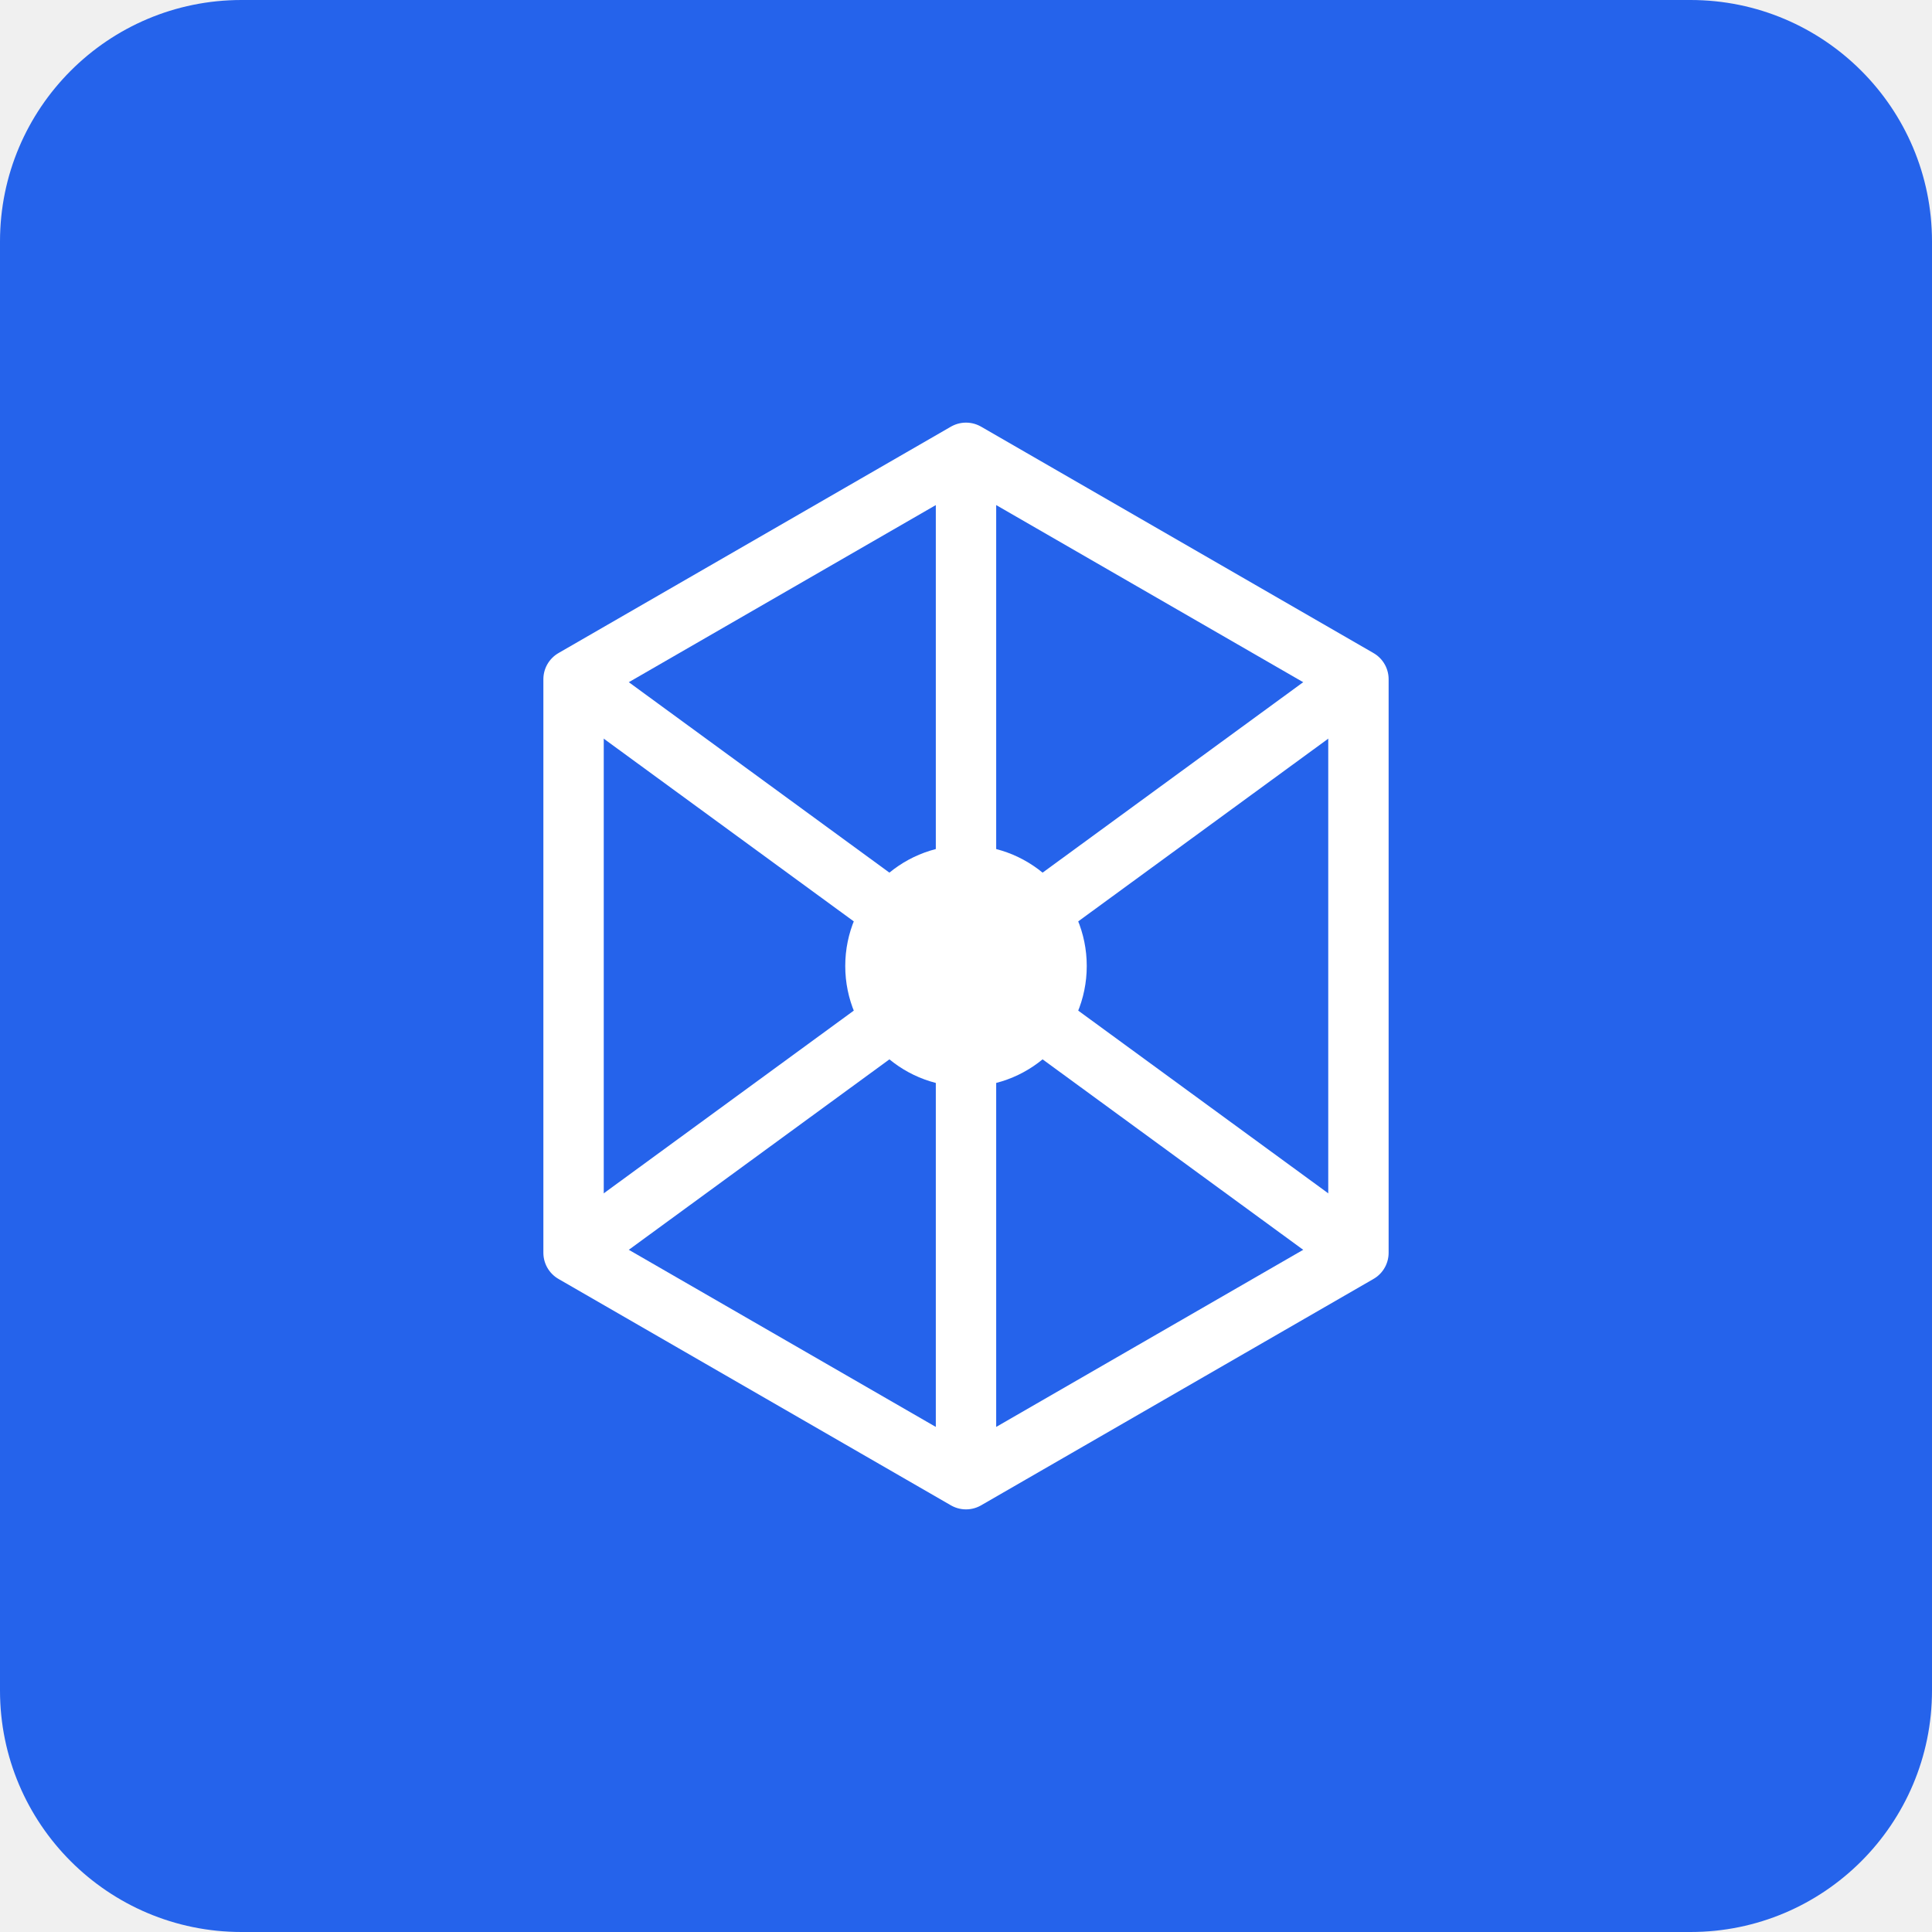
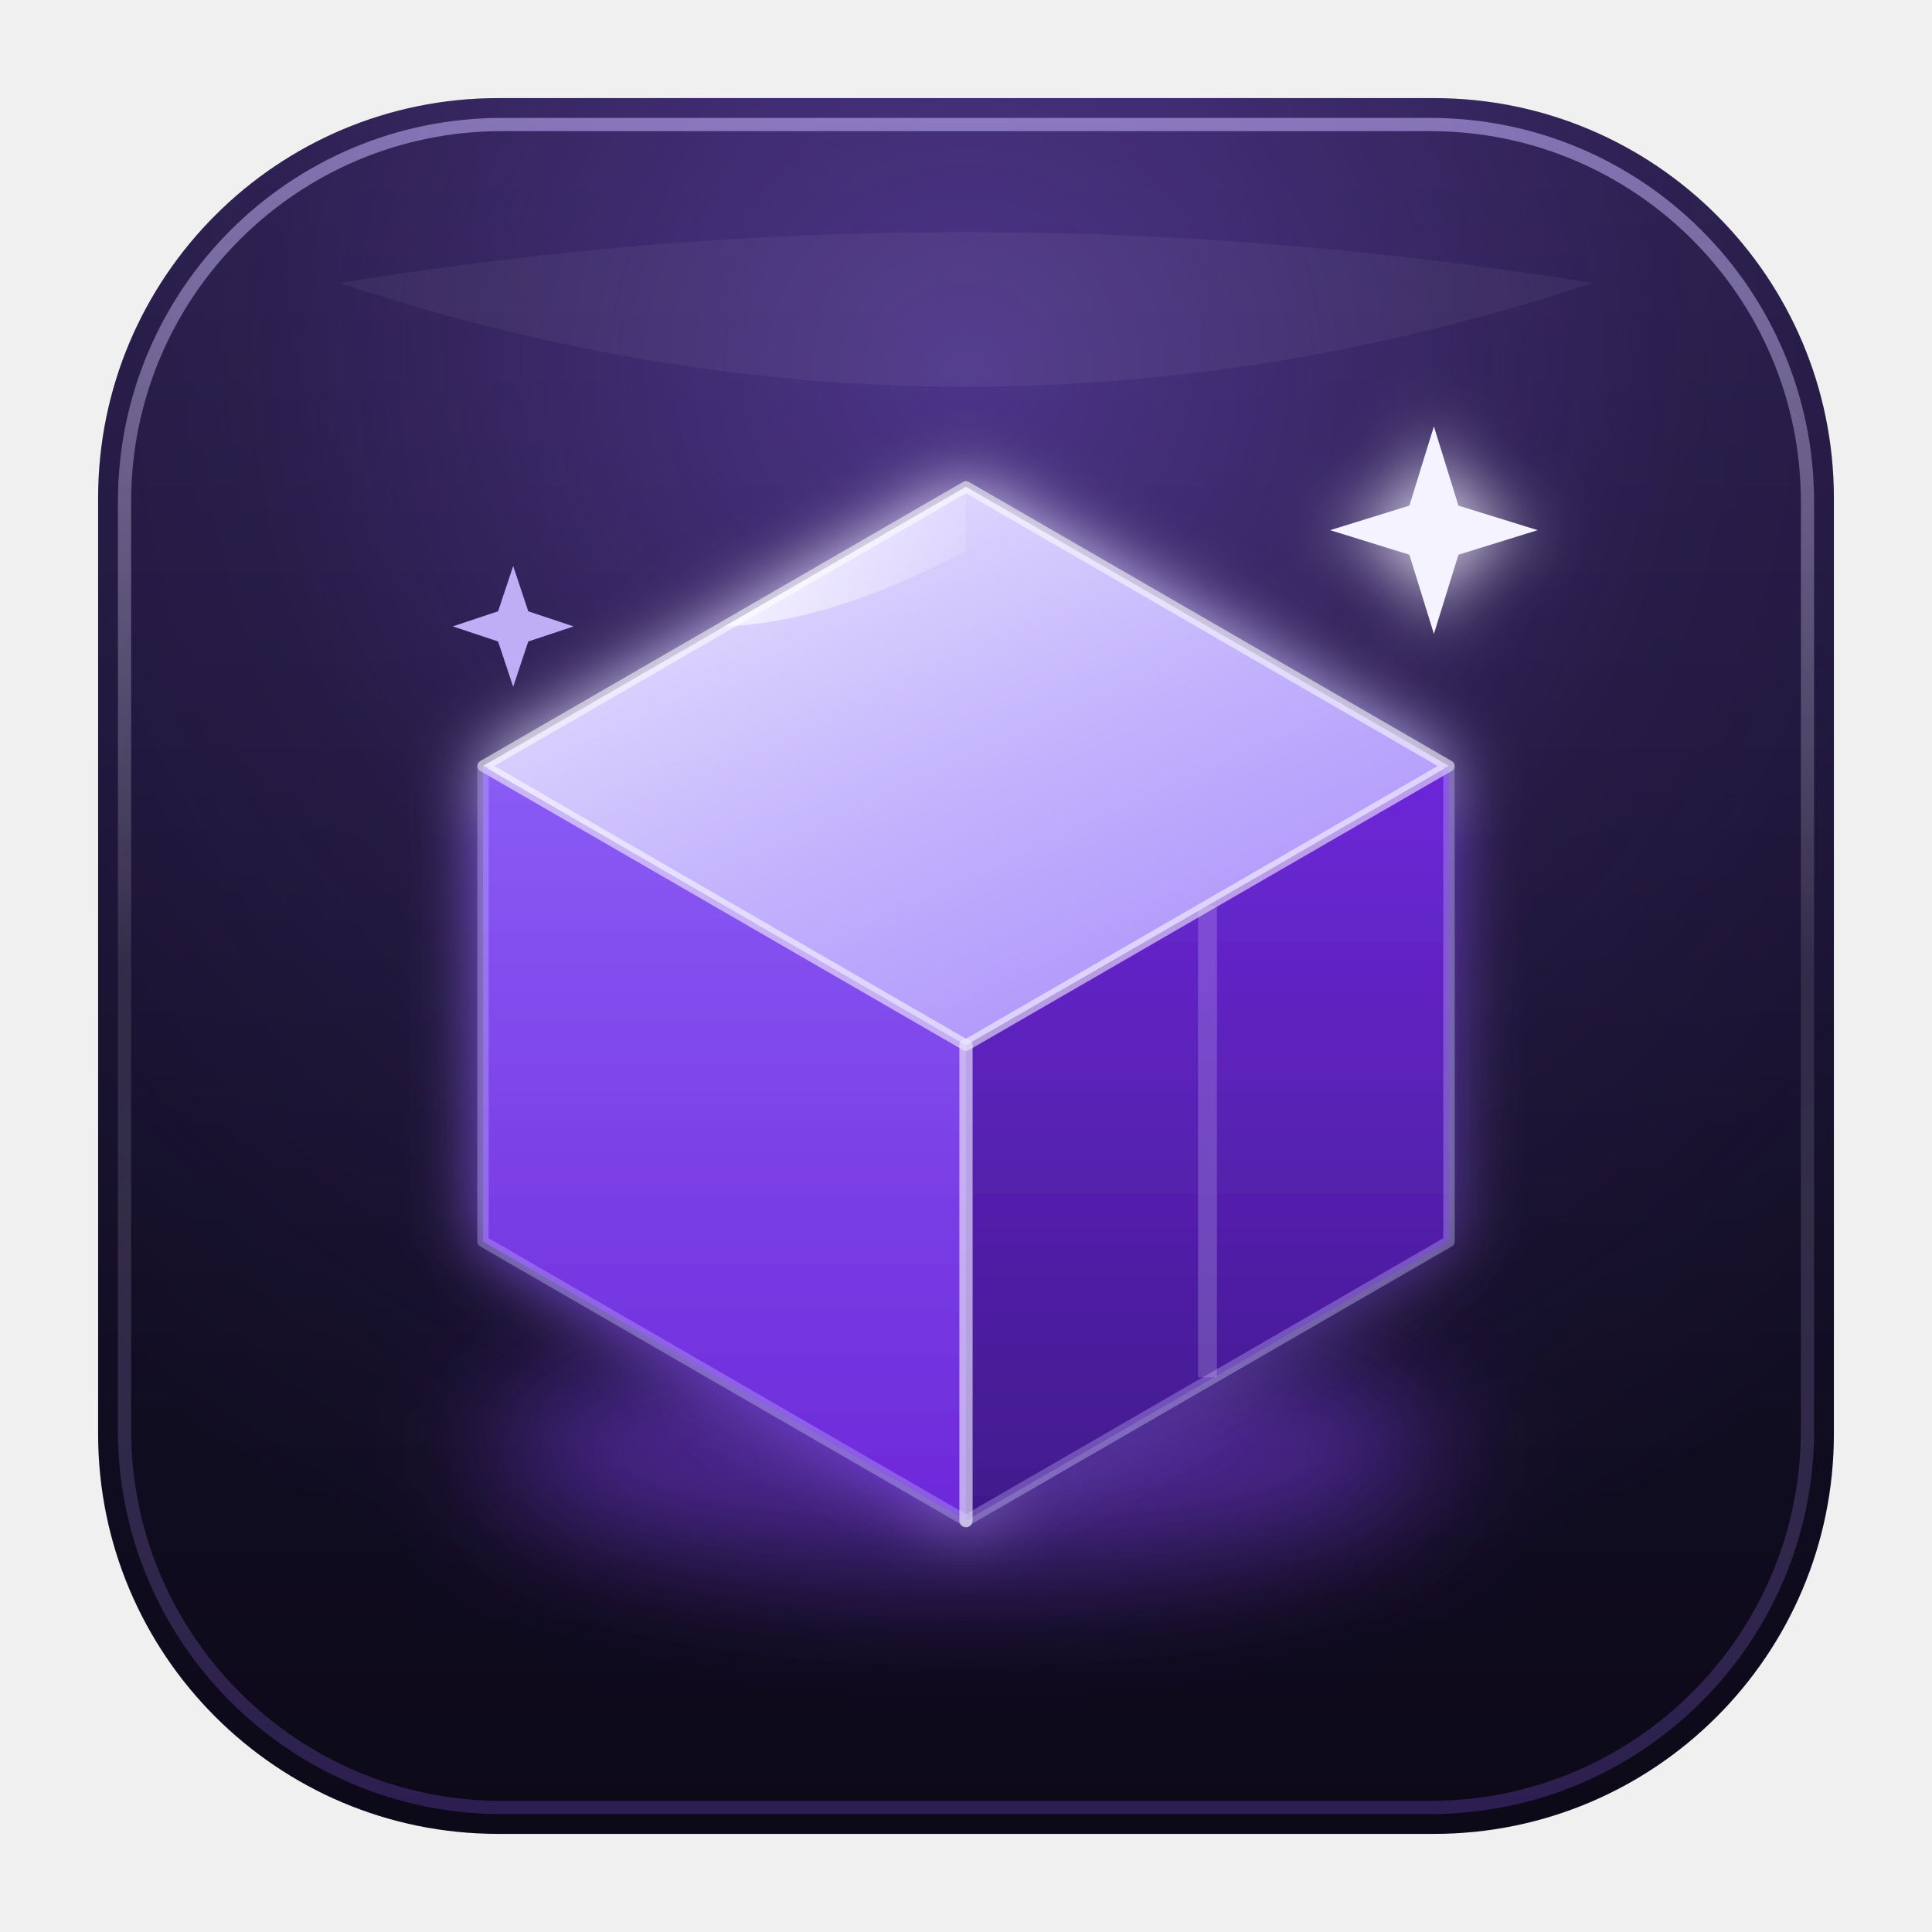
- <svg xmlns="http://www.w3.org/2000/svg" viewBox="0 0 128 128" fill="none">
-   <rect width="128" height="128" rx="16" fill="#2563EB" />
-   <path d="M90 45L64 30L38 45V83L64 98L90 83V45Z" stroke="white" stroke-width="4" stroke-linejoin="round" />
-   <path d="M64 30V98" stroke="white" stroke-width="4" />
-   <path d="M38 45L90 83" stroke="white" stroke-width="4" />
-   <path d="M90 45L38 83" stroke="white" stroke-width="4" />
-   <circle cx="64" cy="64" r="8" fill="white" />
+ <svg xmlns="http://www.w3.org/2000/svg" width="1024" height="1024" viewBox="0 0 1024 1024">
+   <defs>
+     <linearGradient id="base" x1="0" y1="0" x2="0" y2="1">
+       <stop offset="0" stop-color="#241B41" />
+       <stop offset="0.55" stop-color="#151029" />
+       <stop offset="1" stop-color="#0C0918" />
+     </linearGradient>
+     <radialGradient id="sheen" cx="0.5" cy="0.16" r="0.75">
+       <stop offset="0" stop-color="#8B5CF6" stop-opacity="0.42" />
+       <stop offset="0.55" stop-color="#8B5CF6" stop-opacity="0.10" />
+       <stop offset="1" stop-color="#8B5CF6" stop-opacity="0" />
+     </radialGradient>
+     <linearGradient id="top" x1="0.1" y1="0" x2="0.9" y2="1">
+       <stop offset="0" stop-color="#EDE9FE" />
+       <stop offset="0.5" stop-color="#C4B5FD" />
+       <stop offset="1" stop-color="#A78BFA" />
+     </linearGradient>
+     <linearGradient id="left" x1="0" y1="0" x2="0" y2="1">
+       <stop offset="0" stop-color="#8B5CF6" />
+       <stop offset="1" stop-color="#6D28D9" />
+     </linearGradient>
+     <linearGradient id="right" x1="0" y1="0" x2="0" y2="1">
+       <stop offset="0" stop-color="#6D28D9" />
+       <stop offset="1" stop-color="#40198A" />
+     </linearGradient>
+     <linearGradient id="rim" x1="0" y1="0" x2="0" y2="1">
+       <stop offset="0" stop-color="#C4B5FD" stop-opacity="0.55" />
+       <stop offset="0.5" stop-color="#FFFFFF" stop-opacity="0.10" />
+       <stop offset="1" stop-color="#8B5CF6" stop-opacity="0.25" />
+     </linearGradient>
+     <linearGradient id="spec" x1="0" y1="0" x2="1" y2="0">
+       <stop offset="0" stop-color="#FFFFFF" stop-opacity="0.85" />
+       <stop offset="1" stop-color="#FFFFFF" stop-opacity="0.15" />
+     </linearGradient>
+     <filter id="glow" x="-60%" y="-60%" width="220%" height="220%">
+       <feGaussianBlur stdDeviation="18" result="b" />
+       <feMerge>
+         <feMergeNode in="b" />
+         <feMergeNode in="SourceGraphic" />
+       </feMerge>
+     </filter>
+     <filter id="soft" x="-80%" y="-80%" width="260%" height="260%">
+       <feGaussianBlur stdDeviation="34" />
+     </filter>
+   </defs>
+   <rect x="52" y="52" width="920" height="920" rx="212" fill="url(#base)" />
+   <rect x="52" y="52" width="920" height="920" rx="212" fill="url(#sheen)" />
+   <rect x="66" y="66" width="892" height="892" rx="200" fill="none" stroke="url(#rim)" stroke-width="7" />
+   <path d="M180 150 Q512 96 844 150 Q512 260 180 150 Z" fill="#FFFFFF" opacity="0.05" />
+   <ellipse cx="512" cy="768" rx="252" ry="62" fill="#7C3AED" opacity="0.55" filter="url(#soft)" />
+   <g filter="url(#glow)">
+     <path d="M512 258 L768 406 L512 554 L256 406 Z" fill="url(#top)" />
+     <path d="M256 406 L512 554 L512 806 L256 658 Z" fill="url(#left)" />
+     <path d="M512 554 L768 406 L768 658 L512 806 Z" fill="url(#right)" />
+     <path d="M512 258 L768 406 L512 554 L256 406 Z" fill="none" stroke="#FFFFFF" stroke-opacity="0.55" stroke-width="6" stroke-linejoin="round" />
+     <path d="M256 406 L256 658 L512 806 L768 658 L768 406" fill="none" stroke="#C4B5FD" stroke-opacity="0.35" stroke-width="6" stroke-linejoin="round" />
+     <path d="M512 554 L512 806" stroke="#EDE9FE" stroke-opacity="0.65" stroke-width="7" stroke-linecap="round" />
+     <path d="M512 258 L384 332 Q440 330 512 292 Z" fill="url(#spec)" opacity="0.8" />
+     <path d="M640 480 L640 730" stroke="#DDD6FE" stroke-opacity="0.22" stroke-width="10" />
+   </g>
+   <path d="M760 226 L773 268 L815 281 L773 294 L760 336 L747 294 L705 281 L747 268 Z" fill="#F5F3FF" filter="url(#glow)" />
+   <path d="M272 300 L280 324 L304 332 L280 340 L272 364 L264 340 L240 332 L264 324 Z" fill="#C4B5FD" opacity="0.95" />
</svg>
